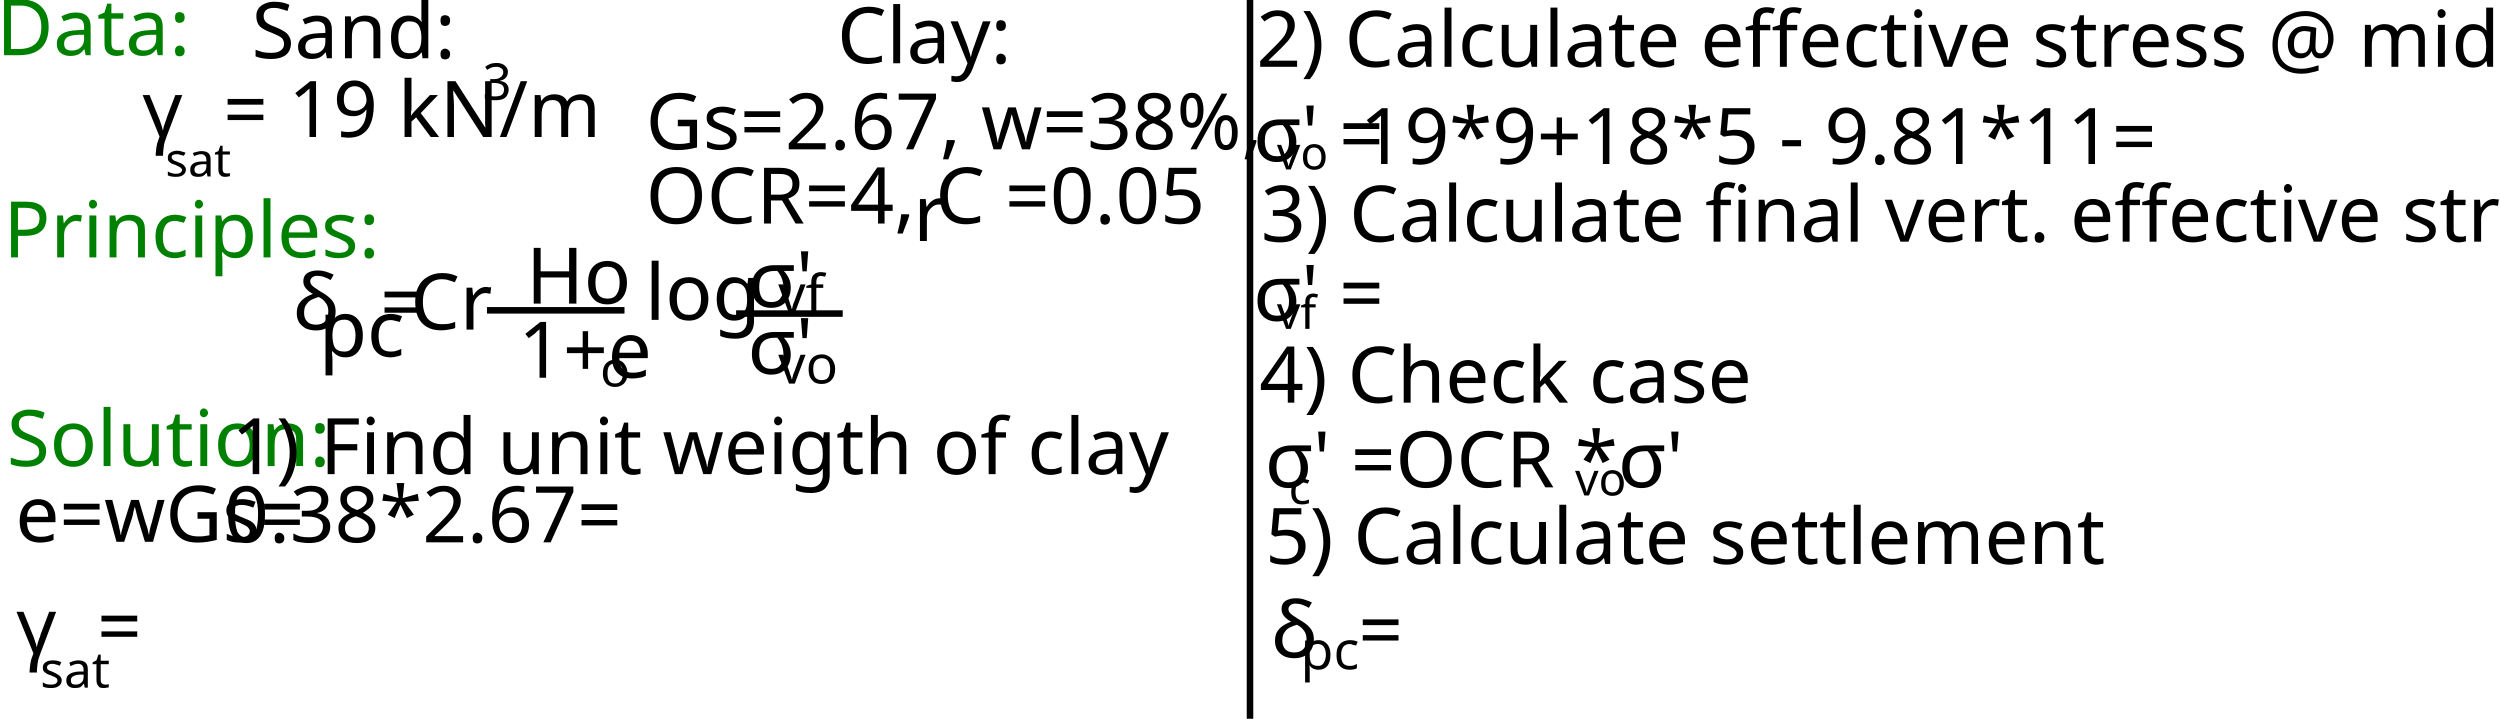
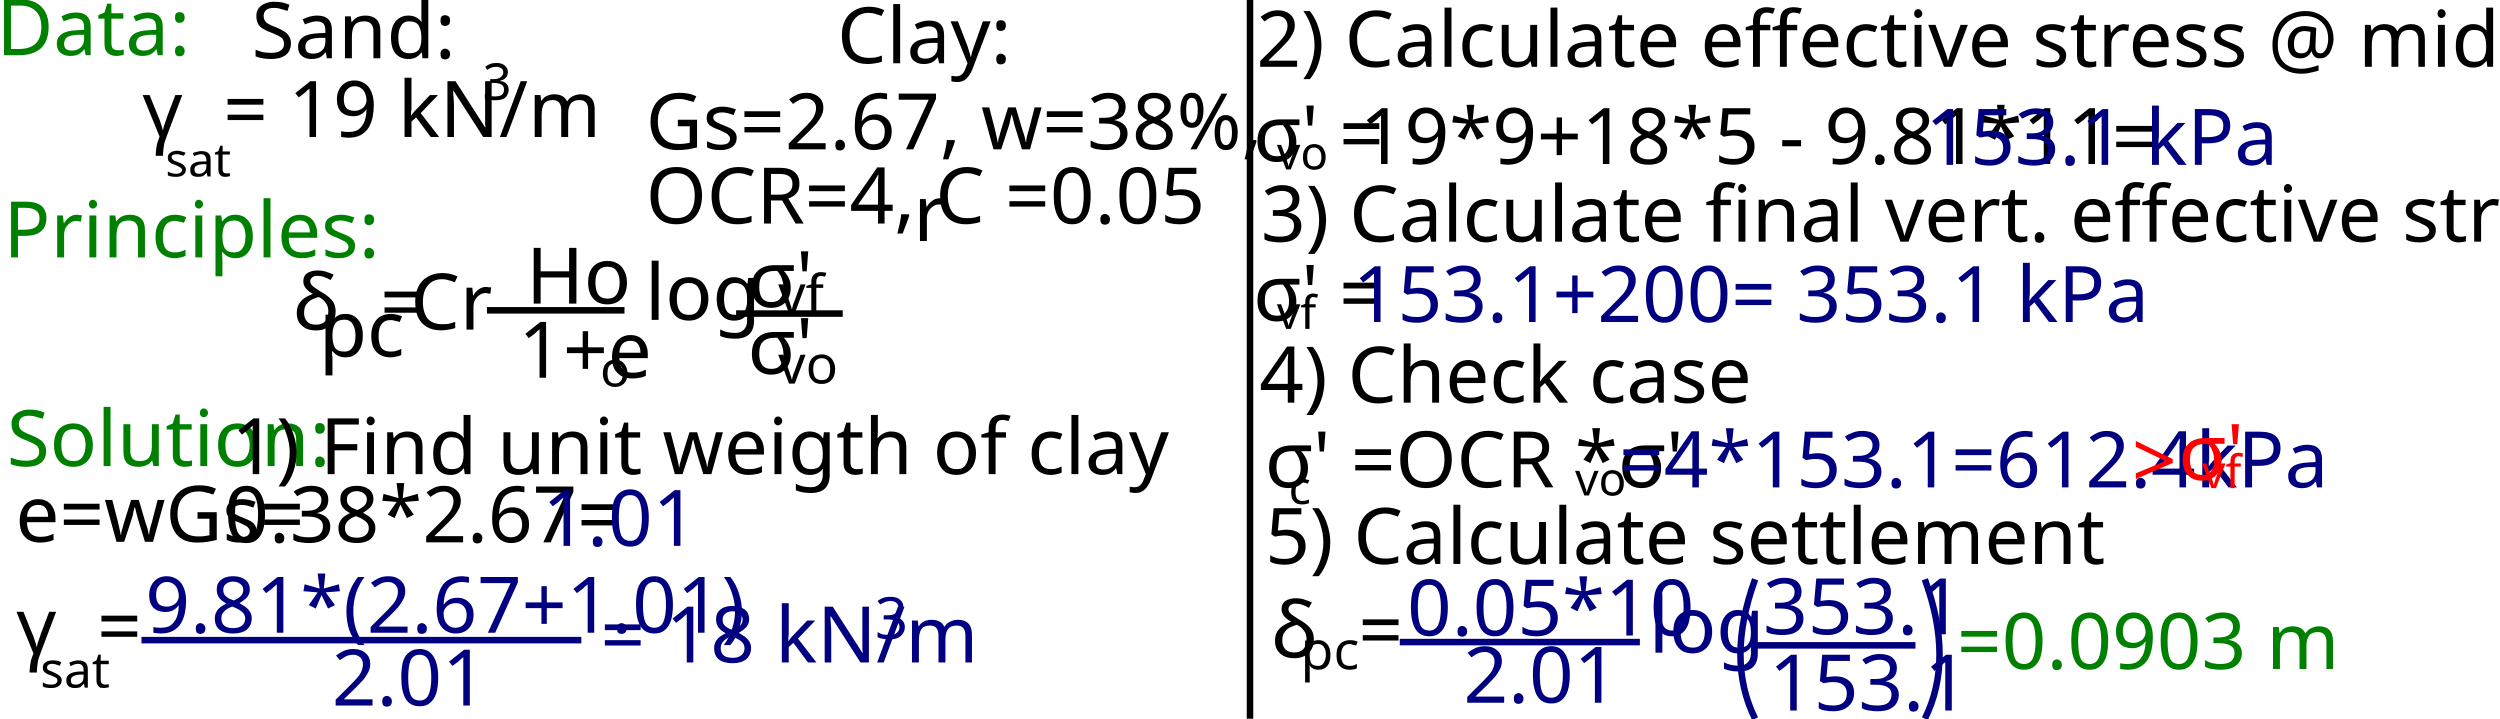
<svg xmlns="http://www.w3.org/2000/svg" width="4in" height="1.15in" viewBox="0 0 101.6 29.21" version="1.1" id="svg1">
  <defs id="defs1" />
  <g id="layer1">
    <path style="fill:none;stroke:#000000;stroke-width:0.265px;stroke-linecap:butt;stroke-linejoin:miter;stroke-opacity:1" d="m 50.8,0 0,29.21" id="path1" />
    <text class="fragment" xml:space="preserve" style="font-size:3.175px;line-height:0.95;font-family:'Gunny Rewritten';-inkscape-font-specification:'Gunny Rewritten';font-variant-ligatures:none;fill:#008000;stroke-width:0.265" x="-0.149" y="2.242" id="text1">
      <tspan id="tspan1" style="fill:#008000;stroke-width:0.265" x="-0.149" y="2.242">Data:</tspan>
    </text>
    <g class="fragment" id="g9">
      <text xml:space="preserve" style="font-size:1.902px;line-height:0.95;font-family:'Gunny Rewritten';-inkscape-font-specification:'Gunny Rewritten';font-variant-ligatures:none;stroke-width:0.265" x="6.725" y="7.17" id="text6">
        <tspan id="tspan6" style="stroke-width:0.265" x="6.725" y="7.17">sat</tspan>
      </text>
      <text xml:space="preserve" style="font-size:2.084px;line-height:0.95;font-family:'Gunny Rewritten';-inkscape-font-specification:'Gunny Rewritten';font-variant-ligatures:none;stroke-width:0.265" x="19.61" y="4.06" id="text7">
        <tspan id="tspan7" style="stroke-width:0.265" x="19.61" y="4.06">3</tspan>
      </text>
      <text xml:space="preserve" style="font-size:3.175px;line-height:0.95;font-family:'Gunny Rewritten';-inkscape-font-specification:'Gunny Rewritten';font-variant-ligatures:none;stroke-width:0.265" x="5.782" y="5.564" id="text2">
        <tspan id="tspan2" x="5.782" y="5.564">γ  = 19 kN/m</tspan>
      </text>
      <text xml:space="preserve" style="font-size:3.175px;line-height:0.95;font-family:'Gunny Rewritten';-inkscape-font-specification:'Gunny Rewritten';font-variant-ligatures:none;white-space:pre;inline-size:25.417;display:inline;stroke-width:0.265" x="28.091" y="5.124" id="text3" transform="translate(-1.839919,0.9434608)">
        <tspan x="28.091" y="5.124" id="tspan42">Gs=2.67, w=38%, </tspan>
        <tspan x="28.091" y="8.14" id="tspan59">OCR=4, C =0.05</tspan>
      </text>
      <text xml:space="preserve" style="font-size:3.175px;line-height:0.95;font-family:'Gunny Rewritten';-inkscape-font-specification:'Gunny Rewritten';font-variant-ligatures:none;stroke-width:0.265" x="10.232" y="2.367" id="text4">
        <tspan id="tspan4" style="stroke-width:0.265" x="10.232" y="2.367">Sand:</tspan>
      </text>
      <text xml:space="preserve" style="font-size:3.175px;line-height:0.95;font-family:'Gunny Rewritten';-inkscape-font-specification:'Gunny Rewritten';font-variant-ligatures:none;stroke-width:0.265" x="34.028" y="2.571" id="text5">
        <tspan id="tspan5" style="stroke-width:0.265" x="34.028" y="2.571">Clay:</tspan>
      </text>
      <text xml:space="preserve" style="font-size:3.175px;line-height:0.95;font-family:'Gunny Rewritten';-inkscape-font-specification:'Gunny Rewritten';font-variant-ligatures:none;stroke-width:0.265" x="37.12" y="9.793" id="text9">
        <tspan id="tspan9" style="stroke-width:0.265" x="37.12" y="9.793">r</tspan>
      </text>
    </g>
    <text class="fragment" xml:space="preserve" style="font-size:3.175px;line-height:0.95;font-family:'Gunny Rewritten';-inkscape-font-specification:'Gunny Rewritten';font-variant-ligatures:none;fill:#008000;stroke-width:0.265" x="0.136" y="10.461" id="text8">
      <tspan id="tspan8" style="fill:#008000;stroke-width:0.265" x="0.136" y="10.461">Principles:</tspan>
    </text>
    <g class="fragment" id="g20" transform="translate(-7.012719,-7.137471)">
      <text xml:space="preserve" style="font-size:3.175px;line-height:0.95;font-family:'Gunny Rewritten';-inkscape-font-specification:'Gunny Rewritten';font-variant-ligatures:none;stroke-width:0.265" x="18.903" y="20.536" id="text10">
        <tspan id="tspan10" x="18.903" y="20.536">δ  =</tspan>
      </text>
      <text xml:space="preserve" style="font-size:3.175px;line-height:0.95;font-family:'Gunny Rewritten';-inkscape-font-specification:'Gunny Rewritten';font-variant-ligatures:none;stroke-width:0.265" x="19.975" y="21.626" id="text11">
        <tspan id="tspan11" style="stroke-width:0.265" x="19.975" y="21.626">pc</tspan>
      </text>
      <path style="fill:none;stroke:#000000;stroke-width:0.265px;stroke-linecap:butt;stroke-linejoin:miter;stroke-opacity:1" d="m 26.803,19.749 h 5.589" id="path11" />
      <text xml:space="preserve" style="font-size:3.175px;line-height:0.95;font-family:'Gunny Rewritten';-inkscape-font-specification:'Gunny Rewritten';font-variant-ligatures:none;stroke-width:0.265" x="23.699" y="20.53" id="text12">
        <tspan id="tspan12" style="stroke-width:0.265" x="23.699" y="20.53">Cr</tspan>
      </text>
      <text xml:space="preserve" style="font-size:3.175px;line-height:0.95;font-family:'Gunny Rewritten';-inkscape-font-specification:'Gunny Rewritten';font-variant-ligatures:none;stroke-width:0.265" x="28.39" y="19.474" id="text13">
        <tspan id="tspan13" style="stroke-width:0.265" x="28.39" y="19.474">Ho</tspan>
      </text>
      <g id="g15" transform="translate(-2.579701,-1.410805)">
        <text xml:space="preserve" style="font-size:3.175px;line-height:0.95;font-family:'Gunny Rewritten';-inkscape-font-specification:'Gunny Rewritten';font-variant-ligatures:none;stroke-width:0.265" x="30.659" y="23.896" id="text14">
          <tspan id="tspan14" style="stroke-width:0.265" x="30.659" y="23.896">1+e</tspan>
        </text>
        <text xml:space="preserve" style="font-size:1.998px;line-height:0.95;font-family:'Gunny Rewritten';-inkscape-font-specification:'Gunny Rewritten';font-variant-ligatures:none;stroke-width:0.265" x="33.984" y="24.258" id="text15">
          <tspan id="tspan15" style="stroke-width:0.265" x="33.984" y="24.258">o</tspan>
        </text>
      </g>
      <text xml:space="preserve" style="font-size:3.175px;line-height:0.95;font-family:'Gunny Rewritten';-inkscape-font-specification:'Gunny Rewritten';font-variant-ligatures:none;stroke-width:0.265" x="33.229" y="20.137" id="text16">
        <tspan id="tspan16" style="stroke-width:0.265" x="33.229" y="20.137">log</tspan>
      </text>
      <path style="fill:none;stroke:#000000;stroke-width:0.265px;stroke-linecap:butt;stroke-linejoin:miter;stroke-opacity:1" d="m 36.928,19.881 h 4.333" id="path16" />
      <text xml:space="preserve" style="font-size:3.175px;line-height:0.95;font-family:'Gunny Rewritten';-inkscape-font-specification:'Gunny Rewritten';font-variant-ligatures:none;stroke-width:0.265" x="37.399" y="19.616" id="text17">
        <tspan id="tspan17" x="37.399" y="19.616">σ'</tspan>
      </text>
      <text xml:space="preserve" style="font-size:3.175px;line-height:0.95;font-family:'Gunny Rewritten';-inkscape-font-specification:'Gunny Rewritten';font-variant-ligatures:none;stroke-width:0.265" x="37.399" y="22.331" id="text18">
        <tspan id="tspan18" x="37.399" y="22.331">σ'</tspan>
      </text>
      <text xml:space="preserve" style="font-size:2.185px;line-height:0.95;font-family:'Gunny Rewritten';-inkscape-font-specification:'Gunny Rewritten';font-variant-ligatures:none;stroke-width:0.265" x="38.641" y="22.725" id="text20">
        <tspan id="tspan20" style="stroke-width:0.265" x="38.641" y="22.725">vo</tspan>
      </text>
      <text xml:space="preserve" style="font-size:2.185px;line-height:0.95;font-family:'Gunny Rewritten';-inkscape-font-specification:'Gunny Rewritten';font-variant-ligatures:none;stroke-width:0.265" x="38.641" y="19.868" id="text19">
        <tspan id="tspan19" style="stroke-width:0.265" x="38.641" y="19.868">vf</tspan>
      </text>
    </g>
    <text class="fragment" xml:space="preserve" style="font-size:3.175px;line-height:0.95;font-family:'Gunny Rewritten';-inkscape-font-specification:'Gunny Rewritten';font-variant-ligatures:none;fill:#008000;stroke-width:0.265" x="0.282" y="18.939" id="text21">
      <tspan id="tspan21" style="fill:#008000;stroke-width:0.265" x="0.282" y="18.939">Solution:</tspan>
    </text>
    <text class="fragment" xml:space="preserve" style="font-size:3.175px;line-height:0.95;font-family:'Gunny Rewritten';-inkscape-font-specification:'Gunny Rewritten';font-variant-ligatures:none;stroke-width:0.265" x="9.411" y="19.27" id="text22">
      <tspan id="tspan22" style="stroke-width:0.265" x="9.411" y="19.27">1) Find unit weigth of clay</tspan>
    </text>
    <g class="fragment" id="g24" transform="translate(-11.88412,1.340943)">
      <text xml:space="preserve" style="font-size:3.175px;line-height:0.95;font-family:'Gunny Rewritten';-inkscape-font-specification:'Gunny Rewritten';font-variant-ligatures:none;stroke-width:0.265" x="12.539" y="25.224" id="text23">
        <tspan id="tspan23" x="12.539" y="25.224">γ  =</tspan>
      </text>
      <text xml:space="preserve" style="font-size:2.023px;line-height:0.95;font-family:'Gunny Rewritten';-inkscape-font-specification:'Gunny Rewritten';font-variant-ligatures:none;stroke-width:0.265" x="13.517" y="26.603" id="text24">
        <tspan id="tspan24" style="stroke-width:0.265" x="13.517" y="26.603">sat</tspan>
      </text>
    </g>
    <text class="fragment" xml:space="preserve" style="font-size:3.175px;line-height:0.95;font-family:'Gunny Rewritten';-inkscape-font-specification:'Gunny Rewritten';font-variant-ligatures:none;stroke-width:0.265" x="0.628" y="22.02" id="text25">
      <tspan id="tspan25" style="stroke-width:0.265" x="0.628" y="22.02">e=wGs= </tspan>
    </text>
    <text class="fragment" xml:space="preserve" style="font-size:3.175px;line-height:0.95;font-family:'Gunny Rewritten';-inkscape-font-specification:'Gunny Rewritten';font-variant-ligatures:none;stroke-width:0.265" x="9.113" y="22.038" id="text26">
      <tspan id="tspan26" style="stroke-width:0.265" x="9.113" y="22.038">0.38*2.67=</tspan>
    </text>
+     <text class="Animate" xml:space="preserve" style="font-size:3.175px;line-height:0.95;font-family:'Gunny Rewritten';-inkscape-font-specification:'Gunny Rewritten';font-variant-ligatures:none;fill:#000080;stroke-width:0.265" x="22.044" y="22.183" id="text27">
+       <tspan id="tspan27" style="fill:#000080;stroke-width:0.265" x="22.044" y="22.183">1.01</tspan>
+     </text>
+     <g class="Animate" id="g29" transform="translate(0,1.058333)">
+       <path style="fill:none;stroke:#000080;stroke-width:0.265px;stroke-linecap:butt;stroke-linejoin:miter;stroke-opacity:1" d="M 5.751,24.957 H 23.625" id="path27" />
+       <text xml:space="preserve" style="font-size:3.175px;line-height:0.95;font-family:'Gunny Rewritten';-inkscape-font-specification:'Gunny Rewritten';font-variant-ligatures:none;fill:#000080;stroke-width:0.265" x="5.906" y="24.654" id="text28">
+         <tspan id="tspan28" style="fill:#000080;stroke-width:0.265" x="5.906" y="24.654">9.81*(2.67+1.01)</tspan>
+       </text>
+       <text xml:space="preserve" style="font-size:3.175px;line-height:0.95;font-family:'Gunny Rewritten';-inkscape-font-specification:'Gunny Rewritten';font-variant-ligatures:none;fill:#000080;stroke-width:0.265" x="13.486" y="27.613" id="text29">
+         <tspan id="tspan29" style="fill:#000080;stroke-width:0.265" x="13.486" y="27.613">2.01</tspan>
+       </text>
+     </g>
+     <g class="Animate" id="g31" style="fill:#000080" transform="translate(0,1.058333)">
+       <text xml:space="preserve" style="font-size:3.175px;line-height:0.95;font-family:'Gunny Rewritten';-inkscape-font-specification:'Gunny Rewritten';font-variant-ligatures:none;fill:#000080;stroke-width:0.265" x="24.41" y="25.861" id="text30">
+         <tspan id="tspan30" style="fill:#000080;stroke-width:0.265" x="24.41" y="25.861">= 18 kN/m</tspan>
+       </text>
+       <text xml:space="preserve" style="font-size:2.363px;line-height:0.95;font-family:'Gunny Rewritten';-inkscape-font-specification:'Gunny Rewritten';font-variant-ligatures:none;fill:#000080;stroke-width:0.265" x="35.554" y="24.899" id="text31">
+         <tspan id="tspan31" style="fill:#000080;stroke-width:0.265" x="35.554" y="24.899">3</tspan>
+       </text>
+     </g>
    <text class="fragment" xml:space="preserve" style="font-size:3.175px;line-height:0.95;font-family:'Gunny Rewritten';-inkscape-font-specification:'Gunny Rewritten';font-variant-ligatures:none;stroke-width:0.265" x="51.058" y="2.714" id="text32">
      <tspan id="tspan32" style="stroke-width:0.265" x="51.058" y="2.714">2) Calculate effective stress @ midpoint</tspan>
    </text>
    <g class="fragment" id="g34" transform="translate(-3.266047,-0.09420337)">
      <text xml:space="preserve" style="font-size:3.175px;line-height:0.95;font-family:'Gunny Rewritten';-inkscape-font-specification:'Gunny Rewritten';font-variant-ligatures:none;stroke-width:0.265" x="54.198" y="6.646" id="text33">
        <tspan id="tspan33" x="54.198" y="6.646">σ' =</tspan>
      </text>
      <text xml:space="preserve" style="font-size:1.868px;line-height:0.95;font-family:'Gunny Rewritten';-inkscape-font-specification:'Gunny Rewritten';font-variant-ligatures:none;stroke-width:0.265" x="55.159" y="6.982" id="text34">
        <tspan id="tspan34" style="stroke-width:0.265" x="55.159" y="6.982">vo</tspan>
      </text>
    </g>
    <text class="fragment" xml:space="preserve" style="font-size:3.175px;line-height:0.95;font-family:'Gunny Rewritten';-inkscape-font-specification:'Gunny Rewritten';font-variant-ligatures:none;stroke-width:0.265" x="55.266" y="6.662" id="text35">
      <tspan id="tspan35" style="stroke-width:0.265" x="55.266" y="6.662">19*9+18*5 - 9.81*11=</tspan>
    </text>
+     <text class="Animate" xml:space="preserve" style="font-size:3.175px;line-height:0.95;font-family:'Gunny Rewritten';-inkscape-font-specification:'Gunny Rewritten';font-variant-ligatures:none;fill:#000080;stroke-width:0.265" x="78.251" y="6.697" id="text36">
+       <tspan id="tspan36" style="fill:#000080;stroke-width:0.265" x="78.251" y="6.697">153.1 kPa</tspan>
+     </text>
    <text class="fragment" xml:space="preserve" style="font-size:3.175px;line-height:0.95;font-family:'Gunny Rewritten';-inkscape-font-specification:'Gunny Rewritten';font-variant-ligatures:none;stroke-width:0.265" x="51.247" y="9.821" id="text37">
      <tspan id="tspan37" style="stroke-width:0.265" x="51.247" y="9.821">3) Calculate final vert. effective stress</tspan>
    </text>
    <g class="fragment" id="g40" transform="translate(-3.266047,6.385993)">
      <text xml:space="preserve" style="font-size:3.175px;line-height:0.95;font-family:'Gunny Rewritten';-inkscape-font-specification:'Gunny Rewritten';font-variant-ligatures:none;stroke-width:0.265" x="54.198" y="6.646" id="text38">
        <tspan id="tspan38" x="54.198" y="6.646">σ' =</tspan>
      </text>
      <text xml:space="preserve" style="font-size:1.868px;line-height:0.95;font-family:'Gunny Rewritten';-inkscape-font-specification:'Gunny Rewritten';font-variant-ligatures:none;stroke-width:0.265" x="55.159" y="6.982" id="text39">
        <tspan id="tspan39" style="stroke-width:0.265" x="55.159" y="6.982">vf</tspan>
      </text>
    </g>
+     <text class="Animate" xml:space="preserve" style="font-size:3.175px;line-height:0.95;font-family:'Gunny Rewritten';-inkscape-font-specification:'Gunny Rewritten';font-variant-ligatures:none;fill:#000080;stroke-width:0.265" x="54.98" y="13.086" id="text40">
+       <tspan id="tspan40" style="fill:#000080;stroke-width:0.265" x="54.98" y="13.086">153.1+200= 353.1 kPa</tspan>
+     </text>
    <text class="fragment" xml:space="preserve" style="font-size:3.175px;line-height:0.95;font-family:'Gunny Rewritten';-inkscape-font-specification:'Gunny Rewritten';font-variant-ligatures:none;white-space:pre;inline-size:39.986;display:inline;stroke-width:0.265" x="54.447" y="11.016" id="text41" transform="translate(-3.266047,5.350088)">
      <tspan x="54.447" y="11.016" id="tspan61">4) Check case</tspan>
    </text>
    <g class="fragment" id="g51">
      <text xml:space="preserve" style="font-size:3.175px;line-height:0.95;font-family:'Gunny Rewritten';-inkscape-font-specification:'Gunny Rewritten';font-variant-ligatures:none;stroke-width:0.265" x="51.408" y="19.803" id="text42">
        <tspan id="tspan44" x="51.408" y="19.803">σ' =OCR *σ'</tspan>
      </text>
      <text xml:space="preserve" style="font-size:1.868px;line-height:0.95;font-family:'Gunny Rewritten';-inkscape-font-specification:'Gunny Rewritten';font-variant-ligatures:none;stroke-width:0.265" x="52.369" y="20.485" id="text43">
        <tspan id="tspan43" style="stroke-width:0.265" x="52.369" y="20.485">c</tspan>
      </text>
      <text xml:space="preserve" style="font-size:1.868px;line-height:0.95;font-family:'Gunny Rewritten';-inkscape-font-specification:'Gunny Rewritten';font-variant-ligatures:none;stroke-width:0.265" x="64.012" y="20.139" id="text45">
        <tspan id="tspan45" style="stroke-width:0.265" x="64.012" y="20.139">vo</tspan>
      </text>
    </g>
+     <text class="Animate" xml:space="preserve" style="font-size:3.175px;line-height:0.95;font-family:'Gunny Rewritten';-inkscape-font-specification:'Gunny Rewritten';font-variant-ligatures:none;fill:#000080;stroke-width:0.265" x="65.805" y="19.808" id="text46">
+       <tspan id="tspan46" style="fill:#000080;stroke-width:0.265" x="65.805" y="19.808">=4*153.1=612.4kPa</tspan>
+     </text>
+     <g class="Animate" id="g50" transform="translate(34.33202,12.85599)" style="fill:#ff0000">
+       <text xml:space="preserve" style="font-size:3.175px;line-height:0.95;font-family:'Gunny Rewritten';-inkscape-font-specification:'Gunny Rewritten';font-variant-ligatures:none;fill:#ff0000;stroke-width:0.265" x="89.91" y="13.656" id="text47" transform="translate(-37.59807,-6.668127)">
+         <tspan id="tspan47" style="fill:#ff0000;stroke-width:0.265" x="89.91" y="13.656">&gt; </tspan>
+       </text>
+       <text xml:space="preserve" style="font-size:3.175px;line-height:0.95;font-family:'Gunny Rewritten';-inkscape-font-specification:'Gunny Rewritten';font-variant-ligatures:none;fill:#ff0000;stroke-width:0.265" x="54.198" y="6.646" id="text48">
+         <tspan id="tspan48" x="54.198" y="6.646">σ' </tspan>
+       </text>
+       <text xml:space="preserve" style="font-size:1.868px;line-height:0.95;font-family:'Gunny Rewritten';-inkscape-font-specification:'Gunny Rewritten';font-variant-ligatures:none;fill:#ff0000;stroke-width:0.265" x="55.159" y="6.982" id="text49">
+         <tspan id="tspan49" style="fill:#ff0000;stroke-width:0.265" x="55.159" y="6.982">vf</tspan>
+       </text>
+     </g>
    <text class="fragment" xml:space="preserve" style="font-size:3.175px;line-height:0.95;font-family:'Gunny Rewritten';-inkscape-font-specification:'Gunny Rewritten';font-variant-ligatures:none;fill:#ff0000;stroke-width:0.265" x="57.96" y="23.254" id="text50">
      <tspan id="tspan50" style="stroke-width:0.265" x="57.96" y="23.254" />
    </text>
    <text class="fragment" xml:space="preserve" style="font-size:3.175px;line-height:0.95;font-family:'Gunny Rewritten';-inkscape-font-specification:'Gunny Rewritten';font-variant-ligatures:none;fill:#000000;stroke-width:0.265" x="51.419" y="22.918" id="text51">
      <tspan id="tspan51" style="fill:#000000;stroke-width:0.265" x="51.419" y="22.918">5) Calculate settlement</tspan>
    </text>
    <g class="fragment" id="g60">
      <text xml:space="preserve" style="font-size:3.175px;line-height:0.95;font-family:'Gunny Rewritten';-inkscape-font-specification:'Gunny Rewritten';font-variant-ligatures:none;stroke-width:0.265" x="51.646" y="26.719" id="text52">
        <tspan id="tspan52" x="51.646" y="26.719">δ  =</tspan>
      </text>
      <text xml:space="preserve" style="font-size:2.18px;line-height:0.95;font-family:'Gunny Rewritten';-inkscape-font-specification:'Gunny Rewritten';font-variant-ligatures:none;stroke-width:0.265" x="52.85" y="27.205" id="text53">
        <tspan id="tspan53" style="stroke-width:0.265" x="52.85" y="27.205">pc</tspan>
      </text>
    </g>
+     <g class="Animate" id="g59">
+       <path style="fill:none;stroke:#000080;stroke-width:0.265px;stroke-linecap:butt;stroke-linejoin:miter;stroke-opacity:1" d="m 56.887,26.094 h 9.757" id="path53" />
+       <text xml:space="preserve" style="font-size:3.175px;line-height:0.95;font-family:'Gunny Rewritten';-inkscape-font-specification:'Gunny Rewritten';font-variant-ligatures:none;fill:#000080;stroke-width:0.265" x="57.183" y="25.827" id="text54">
+         <tspan id="tspan54" style="fill:#000080;stroke-width:0.265" x="57.183" y="25.827">0.05*10</tspan>
+       </text>
+       <text xml:space="preserve" style="font-size:3.175px;line-height:0.95;font-family:'Gunny Rewritten';-inkscape-font-specification:'Gunny Rewritten';font-variant-ligatures:none;fill:#000080;stroke-width:0.265" x="59.474" y="28.559" id="text55">
+         <tspan id="tspan55" style="fill:#000080;stroke-width:0.265" x="59.474" y="28.559">2.01</tspan>
+       </text>
+       <text xml:space="preserve" style="font-size:3.175px;line-height:0.95;font-family:'Gunny Rewritten';-inkscape-font-specification:'Gunny Rewritten';font-variant-ligatures:none;stroke-width:0.265;fill:#000080" x="67.01" y="26.521" id="text56">
+         <tspan id="tspan56" style="stroke-width:0.265;fill:#000080" x="67.01" y="26.521">log</tspan>
+       </text>
+       <path style="fill:none;stroke:#000080;stroke-width:0.265px;stroke-linecap:butt;stroke-linejoin:miter;stroke-opacity:1" d="m 71.328,26.227 h 6.516" id="path56" />
+       <text xml:space="preserve" style="font-size:3.175px;line-height:0.95;font-family:'Gunny Rewritten';-inkscape-font-specification:'Gunny Rewritten';font-variant-ligatures:none;stroke-width:0.265;fill:#000080" x="71.651" y="25.777" id="text57">
+         <tspan id="tspan57" style="stroke-width:0.265;fill:#000080" x="71.651" y="25.777">353.1</tspan>
+       </text>
+       <text xml:space="preserve" style="font-size:3.175px;line-height:0.95;font-family:'Gunny Rewritten';-inkscape-font-specification:'Gunny Rewritten';font-variant-ligatures:none;fill:#000080;stroke-width:0.265" x="71.895" y="28.873" id="text58">
+         <tspan id="tspan58" style="fill:#000080;stroke-width:0.265" x="71.895" y="28.873">153.1</tspan>
+       </text>
+       <path style="fill:none;stroke:#000080;stroke-width:0.265px;stroke-linecap:butt;stroke-linejoin:miter;stroke-opacity:1" d="m 71.328,23.544 c -0.795,2.181 -0.795,4.07 0,5.666" id="path58" />
+       <path style="fill:none;stroke:#000080;stroke-width:0.265px;stroke-linecap:butt;stroke-linejoin:miter;stroke-opacity:1" d="m 78.226,23.544 c 0.795,2.181 0.795,4.07 0,5.666" id="path59" />
+     </g>
+     <text class="Animate" xml:space="preserve" style="font-size:3.175px;line-height:0.95;font-family:'Gunny Rewritten';-inkscape-font-specification:'Gunny Rewritten';font-variant-ligatures:none;stroke-width:0.265;fill:#008000" x="79.535" y="27.186" id="text60">
+       <tspan id="tspan60" style="stroke-width:0.265;fill:#008000" x="79.535" y="27.186">=0.0903 m</tspan>
+     </text>
  </g>
</svg>
